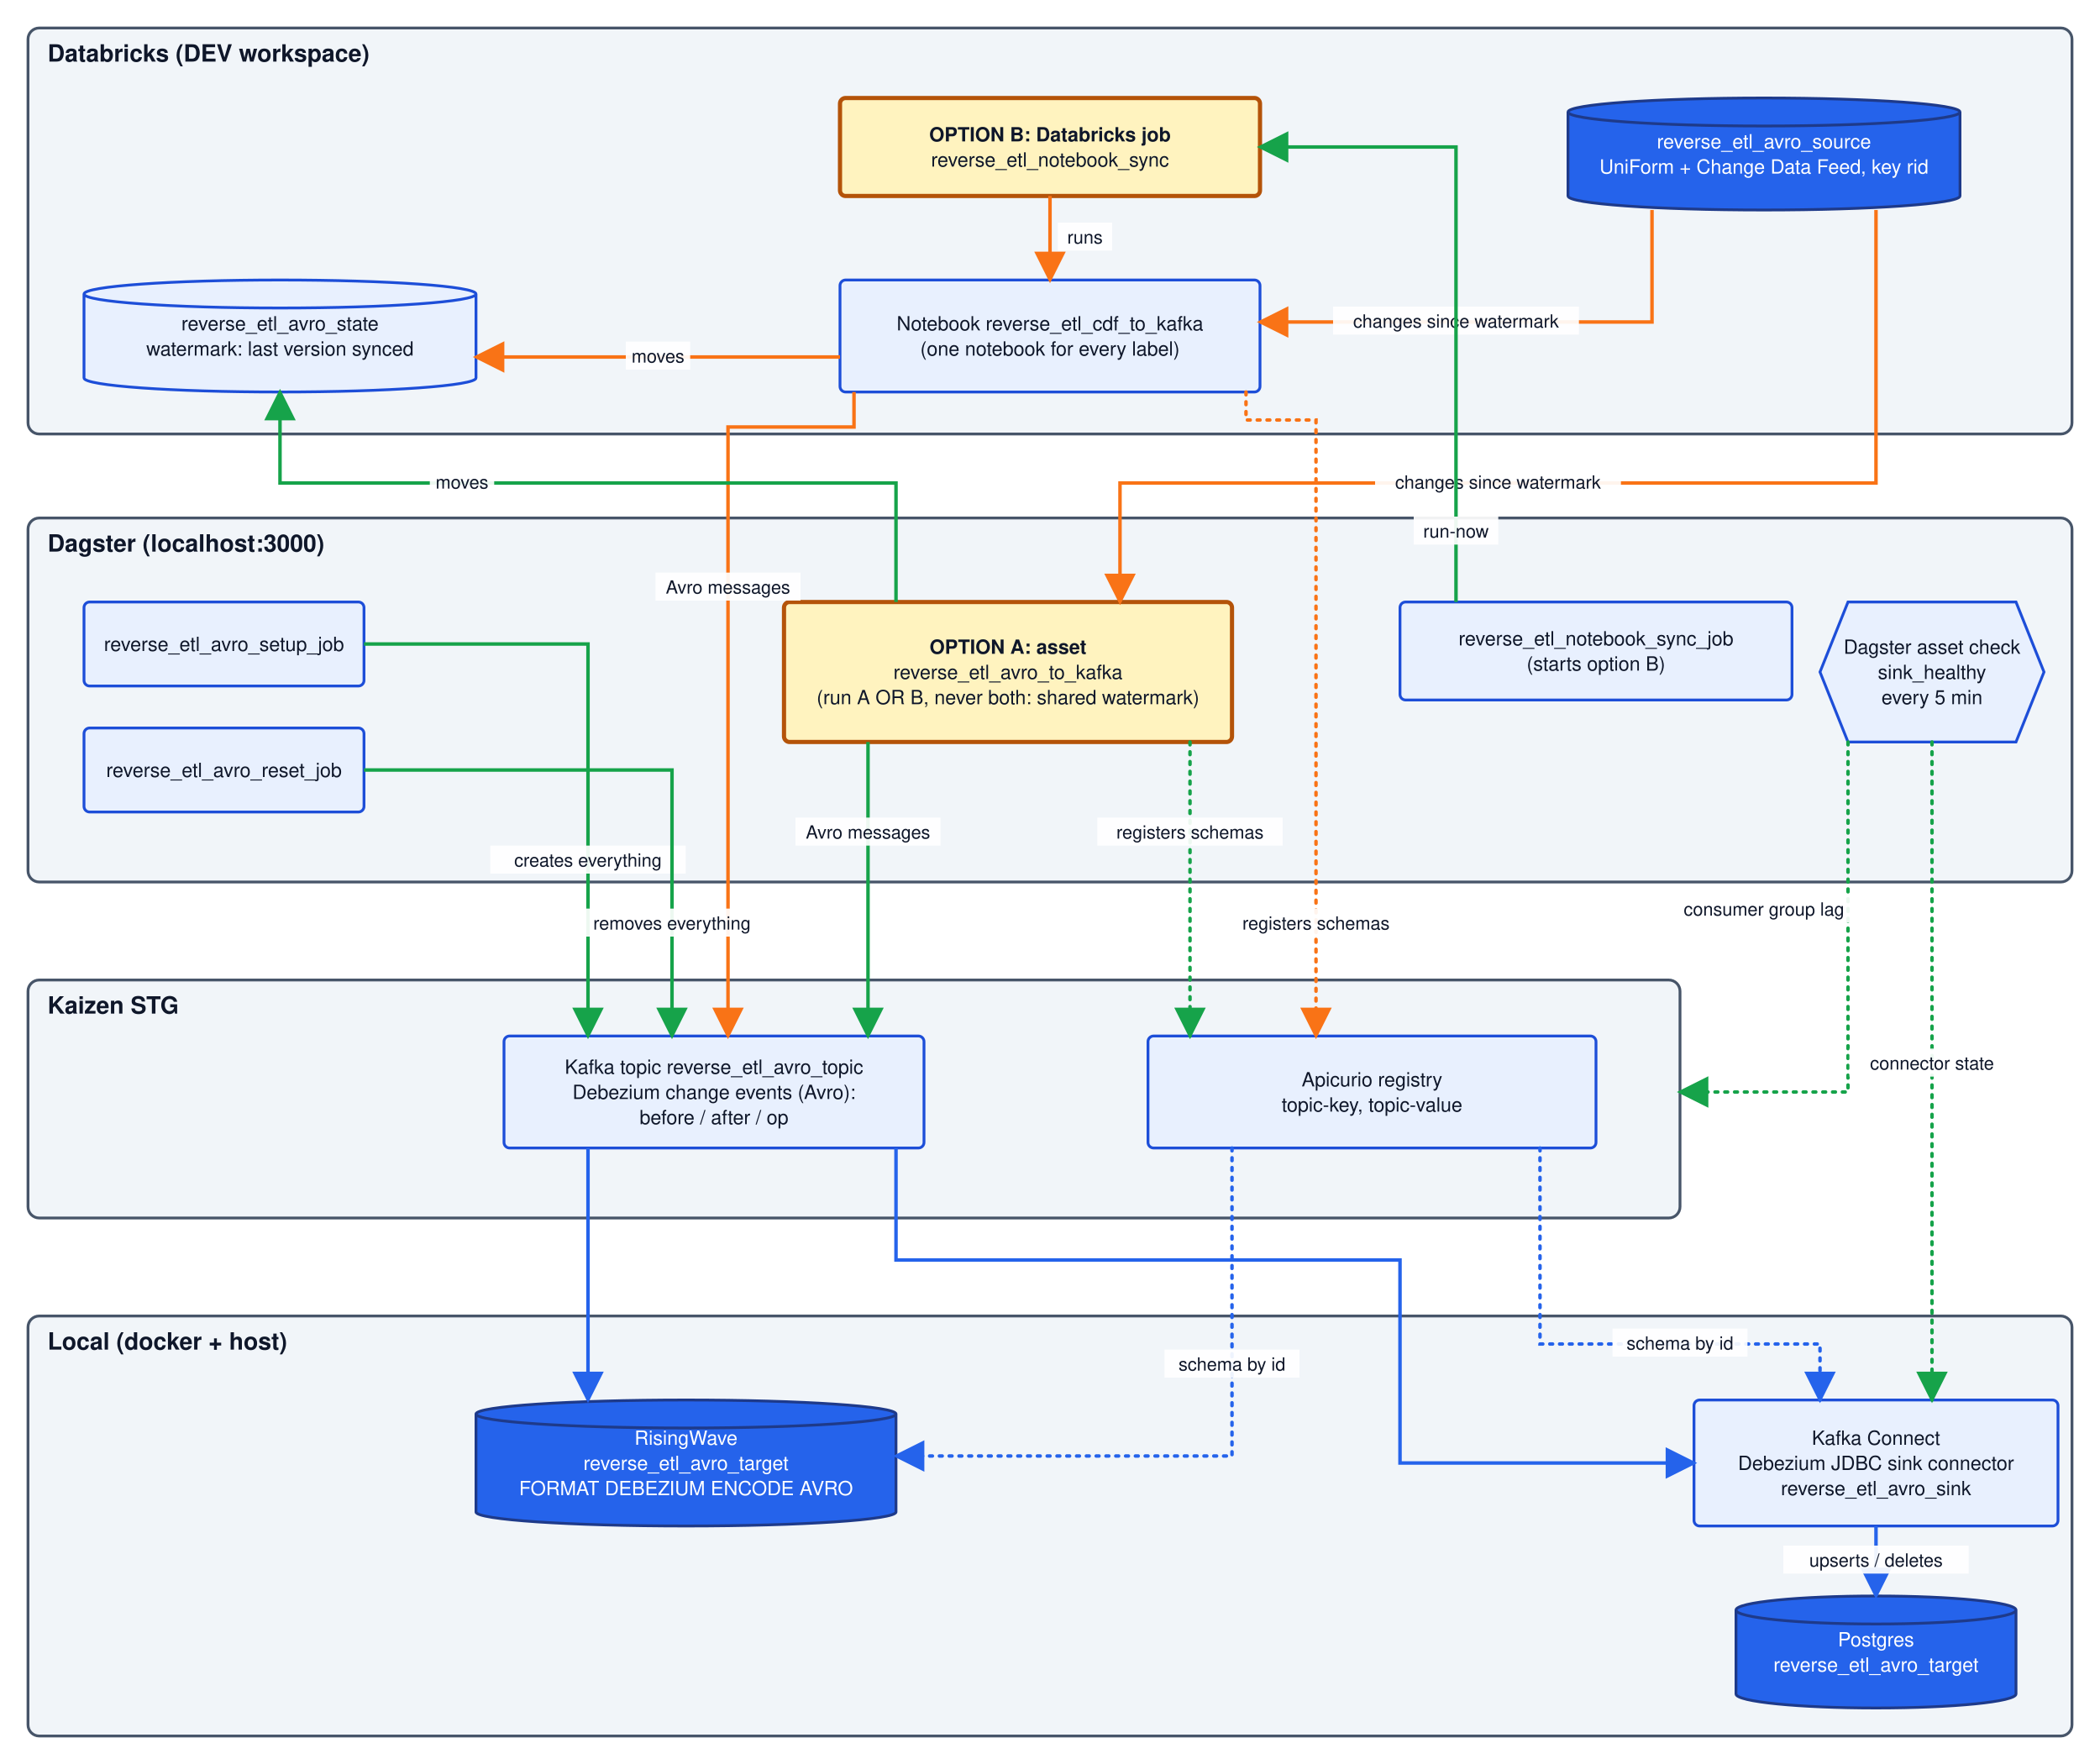
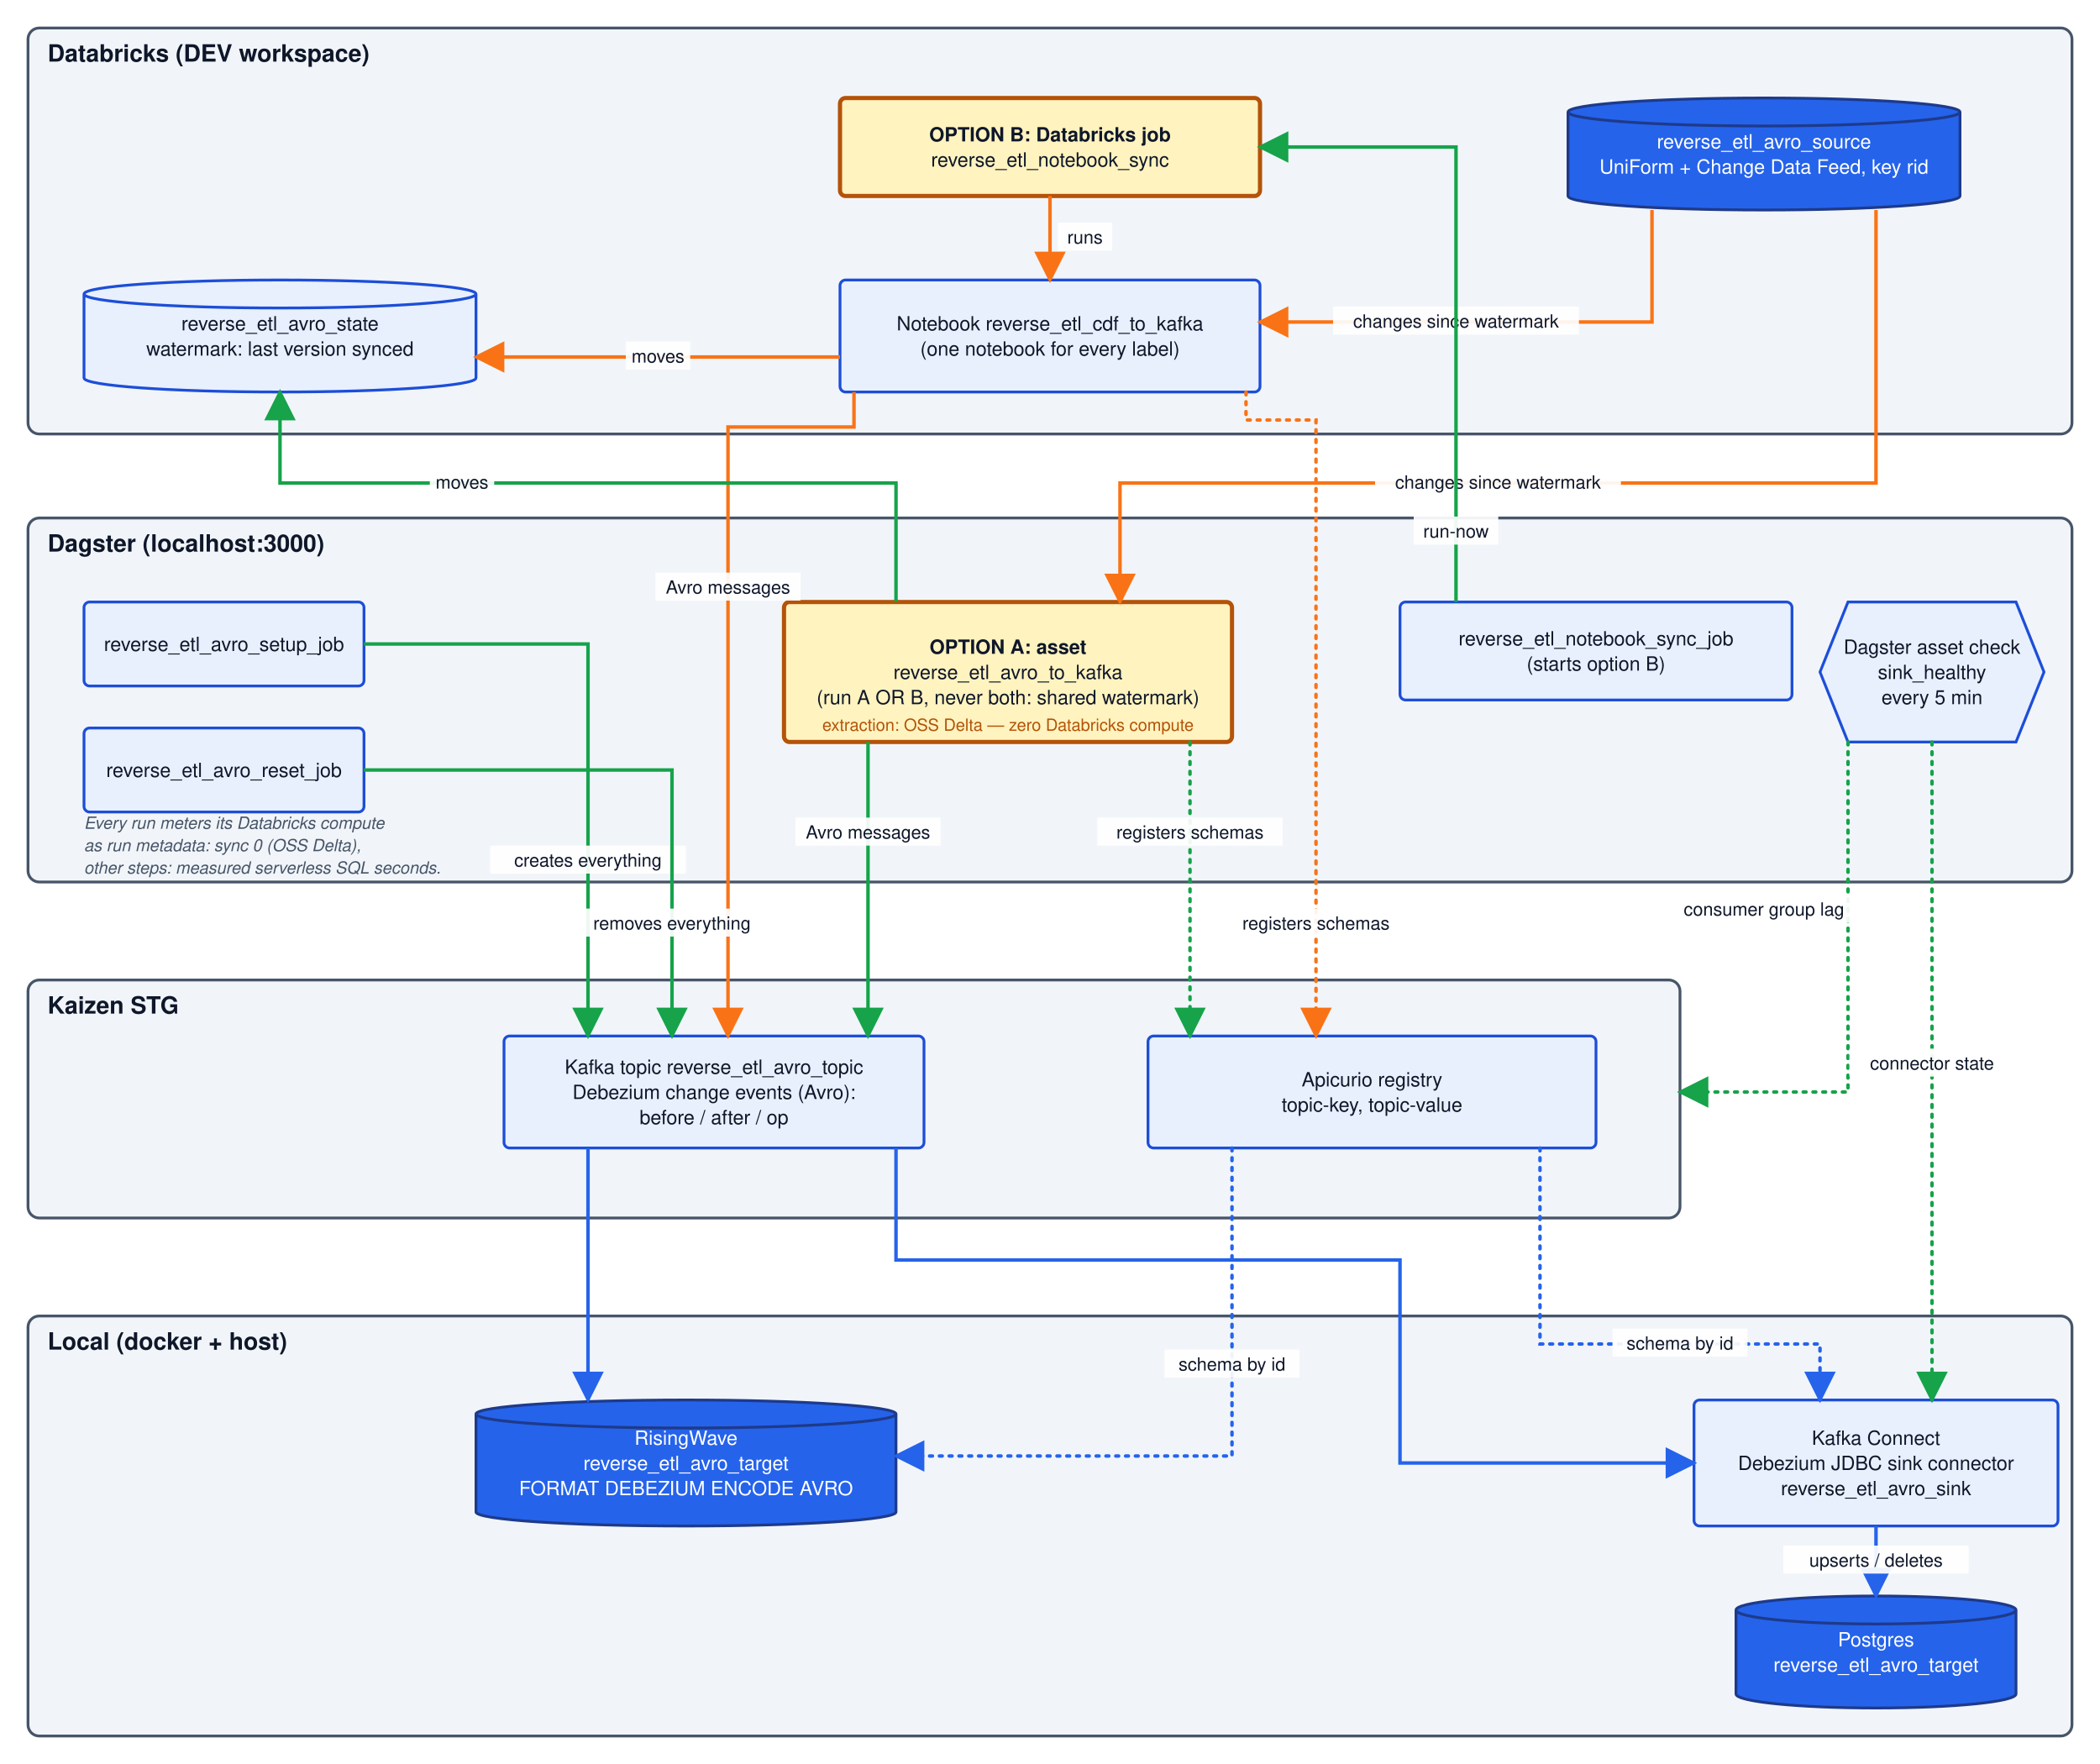
<svg xmlns="http://www.w3.org/2000/svg" width="1500" height="1260" viewBox="0 0 1500 1260" font-family="Helvetica, Arial, sans-serif">
  <rect width="1500" height="1260" fill="white" />
  <defs>
    <marker id="af97316" viewBox="0 0 10 10" refX="9" refY="5" markerWidth="9" markerHeight="9" orient="auto-start-reverse">
      <path d="M0,0 L10,5 L0,10 z" fill="#f97316" />
    </marker>
    <marker id="a16a34a" viewBox="0 0 10 10" refX="9" refY="5" markerWidth="9" markerHeight="9" orient="auto-start-reverse">
      <path d="M0,0 L10,5 L0,10 z" fill="#16a34a" />
    </marker>
    <marker id="a2563eb" viewBox="0 0 10 10" refX="9" refY="5" markerWidth="9" markerHeight="9" orient="auto-start-reverse">
      <path d="M0,0 L10,5 L0,10 z" fill="#2563eb" />
    </marker>
  </defs>
  <rect x="20" y="20" width="1460" height="290" rx="8" fill="#f1f5f9" stroke="#475569" stroke-width="2" />
  <text x="34" y="44" font-size="17" font-weight="700" fill="#0f172a">Databricks (DEV workspace)</text>
  <rect x="20" y="370" width="1460" height="260" rx="8" fill="#f1f5f9" stroke="#475569" stroke-width="2" />
  <text x="34" y="394" font-size="17" font-weight="700" fill="#0f172a">Dagster (localhost:3000)</text>
  <rect x="20" y="700" width="1180" height="170" rx="8" fill="#f1f5f9" stroke="#475569" stroke-width="2" />
  <text x="34" y="724" font-size="17" font-weight="700" fill="#0f172a">Kaizen STG</text>
  <rect x="20" y="940" width="1460" height="300" rx="8" fill="#f1f5f9" stroke="#475569" stroke-width="2" />
  <text x="34" y="964" font-size="17" font-weight="700" fill="#0f172a">Local (docker + host)</text>
  <path d="M1120,80 v60 a140.0,10 0 0 0 280,0 v-60 a140.0,10 0 0 0 -280,0 a140.0,10 0 0 0 280,0" fill="#2563eb" stroke="#1e3a8a" stroke-width="2" />
  <text x="1260.0" y="106.0" font-size="14" text-anchor="middle" fill="#ffffff" font-weight="400">reverse_etl_avro_source</text>
  <text x="1260.0" y="124.0" font-size="14" text-anchor="middle" fill="#ffffff" font-weight="400">UniForm + Change Data Feed, key rid</text>
  <path d="M60,210 v60 a140.0,10 0 0 0 280,0 v-60 a140.0,10 0 0 0 -280,0 a140.0,10 0 0 0 280,0" fill="#e8f0fe" stroke="#1d4ed8" stroke-width="2" />
  <text x="200.0" y="236.0" font-size="14" text-anchor="middle" fill="#0f172a" font-weight="400">reverse_etl_avro_state</text>
  <text x="200.0" y="254.0" font-size="14" text-anchor="middle" fill="#0f172a" font-weight="400">watermark: last version synced</text>
  <rect x="600" y="70" width="300" height="70" rx="4" fill="#fff3bf" stroke="#b45309" stroke-width="3" />
  <text x="750.0" y="101.0" font-size="14" text-anchor="middle" fill="#0f172a" font-weight="700">OPTION B: Databricks job</text>
  <text x="750.0" y="119.0" font-size="14" text-anchor="middle" fill="#0f172a" font-weight="400">reverse_etl_notebook_sync</text>
  <rect x="600" y="200" width="300" height="80" rx="4" fill="#e8f0fe" stroke="#1d4ed8" stroke-width="2" />
  <text x="750.0" y="236.0" font-size="14" text-anchor="middle" fill="#0f172a" font-weight="400">Notebook reverse_etl_cdf_to_kafka</text>
  <text x="750.0" y="254.0" font-size="14" text-anchor="middle" fill="#0f172a" font-weight="400">(one notebook for every label)</text>
  <rect x="60" y="430" width="200" height="60" rx="4" fill="#e8f0fe" stroke="#1d4ed8" stroke-width="2" />
  <text x="160.0" y="465.0" font-size="14" text-anchor="middle" fill="#0f172a" font-weight="400">reverse_etl_avro_setup_job</text>
  <rect x="60" y="520" width="200" height="60" rx="4" fill="#e8f0fe" stroke="#1d4ed8" stroke-width="2" />
  <text x="160.0" y="555.0" font-size="14" text-anchor="middle" fill="#0f172a" font-weight="400">reverse_etl_avro_reset_job</text>
  <rect x="560" y="430" width="320" height="100" rx="4" fill="#fff3bf" stroke="#b45309" stroke-width="3" />
  <text x="720.0" y="467.0" font-size="14" text-anchor="middle" fill="#0f172a" font-weight="700">OPTION A: asset</text>
  <text x="720.0" y="485.0" font-size="14" text-anchor="middle" fill="#0f172a" font-weight="400">reverse_etl_avro_to_kafka</text>
  <text x="720.0" y="503.0" font-size="14" text-anchor="middle" fill="#0f172a" font-weight="400">(run A OR B, never both: shared watermark)</text>
+   <text x="720.0" y="522.0" font-size="12" text-anchor="middle" fill="#b45309" font-weight="400">extraction: OSS Delta — zero Databricks compute</text>
  <rect x="1000" y="430" width="280" height="70" rx="4" fill="#e8f0fe" stroke="#1d4ed8" stroke-width="2" />
  <text x="1140.0" y="461.0" font-size="14" text-anchor="middle" fill="#0f172a" font-weight="400">reverse_etl_notebook_sync_job</text>
  <text x="1140.0" y="479.0" font-size="14" text-anchor="middle" fill="#0f172a" font-weight="400">(starts option B)</text>
  <polygon points="1320,430 1440,430 1460,480.0 1440,530 1320,530 1300,480.0" fill="#e8f0fe" stroke="#1d4ed8" stroke-width="2" />
  <text x="1380.0" y="467.0" font-size="14" text-anchor="middle" fill="#0f172a" font-weight="400">Dagster asset check</text>
  <text x="1380.0" y="485.0" font-size="14" text-anchor="middle" fill="#0f172a" font-weight="400">sink_healthy</text>
  <text x="1380.0" y="503.0" font-size="14" text-anchor="middle" fill="#0f172a" font-weight="400">every 5 min</text>
  <rect x="360" y="740" width="300" height="80" rx="4" fill="#e8f0fe" stroke="#1d4ed8" stroke-width="2" />
  <text x="510.0" y="767.0" font-size="14" text-anchor="middle" fill="#0f172a" font-weight="400">Kafka topic reverse_etl_avro_topic</text>
  <text x="510.0" y="785.0" font-size="14" text-anchor="middle" fill="#0f172a" font-weight="400">Debezium change events (Avro):</text>
  <text x="510.0" y="803.0" font-size="14" text-anchor="middle" fill="#0f172a" font-weight="400">before / after / op</text>
  <rect x="820" y="740" width="320" height="80" rx="4" fill="#e8f0fe" stroke="#1d4ed8" stroke-width="2" />
  <text x="980.0" y="776.0" font-size="14" text-anchor="middle" fill="#0f172a" font-weight="400">Apicurio registry</text>
  <text x="980.0" y="794.0" font-size="14" text-anchor="middle" fill="#0f172a" font-weight="400">topic-key, topic-value</text>
  <path d="M340,1010 v70 a150.0,10 0 0 0 300,0 v-70 a150.0,10 0 0 0 -300,0 a150.0,10 0 0 0 300,0" fill="#2563eb" stroke="#1e3a8a" stroke-width="2" />
  <text x="490.0" y="1032.0" font-size="14" text-anchor="middle" fill="#ffffff" font-weight="400">RisingWave</text>
  <text x="490.0" y="1050.0" font-size="14" text-anchor="middle" fill="#ffffff" font-weight="400">reverse_etl_avro_target</text>
  <text x="490.0" y="1068.0" font-size="14" text-anchor="middle" fill="#ffffff" font-weight="400">FORMAT DEBEZIUM ENCODE AVRO</text>
  <rect x="1210" y="1000" width="260" height="90" rx="4" fill="#e8f0fe" stroke="#1d4ed8" stroke-width="2" />
  <text x="1340.0" y="1032.0" font-size="14" text-anchor="middle" fill="#0f172a" font-weight="400">Kafka Connect</text>
  <text x="1340.0" y="1050.0" font-size="14" text-anchor="middle" fill="#0f172a" font-weight="400">Debezium JDBC sink connector</text>
  <text x="1340.0" y="1068.0" font-size="14" text-anchor="middle" fill="#0f172a" font-weight="400">reverse_etl_avro_sink</text>
  <path d="M1240,1150 v60 a100.0,10 0 0 0 200,0 v-60 a100.0,10 0 0 0 -200,0 a100.0,10 0 0 0 200,0" fill="#2563eb" stroke="#1e3a8a" stroke-width="2" />
  <text x="1340.0" y="1176.0" font-size="14" text-anchor="middle" fill="#ffffff" font-weight="400">Postgres</text>
  <text x="1340.0" y="1194.0" font-size="14" text-anchor="middle" fill="#ffffff" font-weight="400">reverse_etl_avro_target</text>
  <path d="M1180,150 L1180,230 L900,230" fill="none" stroke="#f97316" stroke-width="2.5" marker-end="url(#af97316)" />
  <rect x="952.2" y="219" width="175.6" height="20" fill="white" opacity="0.92" />
  <text x="1040" y="234" font-size="13" text-anchor="middle" fill="#0f172a">changes since watermark</text>
  <path d="M750,140 L750,200" fill="none" stroke="#f97316" stroke-width="2.5" marker-end="url(#af97316)" />
  <rect x="755.6" y="159" width="38.8" height="20" fill="white" opacity="0.92" />
  <text x="775" y="174" font-size="13" text-anchor="middle" fill="#0f172a">runs</text>
  <path d="M600,255 L340,255" fill="none" stroke="#f97316" stroke-width="2.5" marker-end="url(#af97316)" />
  <rect x="447.0" y="244" width="46.0" height="20" fill="white" opacity="0.92" />
  <text x="470" y="259" font-size="13" text-anchor="middle" fill="#0f172a">moves</text>
  <path d="M1340,150 L1340,345 L800,345 L800,430" fill="none" stroke="#f97316" stroke-width="2.5" marker-end="url(#af97316)" />
  <rect x="982.2" y="334" width="175.6" height="20" fill="white" opacity="0.92" />
  <text x="1070" y="349" font-size="13" text-anchor="middle" fill="#0f172a">changes since watermark</text>
  <path d="M610,280 L610,305 L520,305 L520,740" fill="none" stroke="#f97316" stroke-width="2.5" marker-end="url(#af97316)" />
  <rect x="468.2" y="409" width="103.6" height="20" fill="white" opacity="0.92" />
  <text x="520" y="424" font-size="13" text-anchor="middle" fill="#0f172a">Avro messages</text>
  <path d="M890,280 L890,300 L940,300 L940,740" fill="none" stroke="#f97316" stroke-width="2.5" stroke-dasharray="2 5" stroke-linecap="round" marker-end="url(#af97316)" />
  <rect x="873.8" y="649" width="132.4" height="20" fill="white" opacity="0.92" />
  <text x="940" y="664" font-size="13" text-anchor="middle" fill="#0f172a">registers schemas</text>
  <path d="M640,430 L640,345 L200,345 L200,280" fill="none" stroke="#16a34a" stroke-width="2.5" marker-end="url(#a16a34a)" />
  <rect x="307.0" y="334" width="46.0" height="20" fill="white" opacity="0.92" />
  <text x="330" y="349" font-size="13" text-anchor="middle" fill="#0f172a">moves</text>
  <path d="M1040,430 L1040,105 L900,105" fill="none" stroke="#16a34a" stroke-width="2.5" marker-end="url(#a16a34a)" />
  <rect x="1009.8" y="369" width="60.4" height="20" fill="white" opacity="0.92" />
  <text x="1040" y="384" font-size="13" text-anchor="middle" fill="#0f172a">run-now</text>
  <path d="M260,460 L420,460 L420,740" fill="none" stroke="#16a34a" stroke-width="2.5" marker-end="url(#a16a34a)" />
  <rect x="350.2" y="604" width="139.6" height="20" fill="white" opacity="0.92" />
  <text x="420" y="619" font-size="13" text-anchor="middle" fill="#0f172a">creates everything</text>
  <path d="M260,550 L480,550 L480,740" fill="none" stroke="#16a34a" stroke-width="2.5" marker-end="url(#a16a34a)" />
  <rect x="410.2" y="649" width="139.6" height="20" fill="white" opacity="0.92" />
  <text x="480" y="664" font-size="13" text-anchor="middle" fill="#0f172a">removes everything</text>
+   <text x="60" y="592" font-size="12" font-style="italic" fill="#475569">Every run meters its Databricks compute</text>
+   <text x="60" y="608" font-size="12" font-style="italic" fill="#475569">as run metadata: sync 0 (OSS Delta),</text>
+   <text x="60" y="624" font-size="12" font-style="italic" fill="#475569">other steps: measured serverless SQL seconds.</text>
  <path d="M620,530 L620,740" fill="none" stroke="#16a34a" stroke-width="2.5" marker-end="url(#a16a34a)" />
  <rect x="568.2" y="584" width="103.6" height="20" fill="white" opacity="0.92" />
  <text x="620" y="599" font-size="13" text-anchor="middle" fill="#0f172a">Avro messages</text>
  <path d="M850,530 L850,740" fill="none" stroke="#16a34a" stroke-width="2.5" stroke-dasharray="2 5" stroke-linecap="round" marker-end="url(#a16a34a)" />
  <rect x="783.8" y="584" width="132.4" height="20" fill="white" opacity="0.92" />
  <text x="850" y="599" font-size="13" text-anchor="middle" fill="#0f172a">registers schemas</text>
  <path d="M1320,530 L1320,780 L1200,780" fill="none" stroke="#16a34a" stroke-width="2.5" stroke-dasharray="2 5" stroke-linecap="round" marker-end="url(#a16a34a)" />
  <rect x="1190.2" y="639" width="139.6" height="20" fill="white" opacity="0.92" />
  <text x="1260" y="654" font-size="13" text-anchor="middle" fill="#0f172a">consumer group lag</text>
  <path d="M1380,530 L1380,1000" fill="none" stroke="#16a34a" stroke-width="2.5" stroke-dasharray="2 5" stroke-linecap="round" marker-end="url(#a16a34a)" />
  <rect x="1321.0" y="749" width="118.0" height="20" fill="white" opacity="0.92" />
  <text x="1380" y="764" font-size="13" text-anchor="middle" fill="#0f172a">connector state</text>
  <path d="M420,820 L420,1000" fill="none" stroke="#2563eb" stroke-width="2.5" marker-end="url(#a2563eb)" />
  <path d="M640,820 L640,900 L1000,900 L1000,1045 L1210,1045" fill="none" stroke="#2563eb" stroke-width="2.5" marker-end="url(#a2563eb)" />
  <path d="M880,820 L880,1040 L640,1040" fill="none" stroke="#2563eb" stroke-width="2.5" stroke-dasharray="2 5" stroke-linecap="round" marker-end="url(#a2563eb)" />
  <rect x="831.8" y="964" width="96.4" height="20" fill="white" opacity="0.92" />
  <text x="880" y="979" font-size="13" text-anchor="middle" fill="#0f172a">schema by id</text>
  <path d="M1100,820 L1100,960 L1300,960 L1300,1000" fill="none" stroke="#2563eb" stroke-width="2.5" stroke-dasharray="2 5" stroke-linecap="round" marker-end="url(#a2563eb)" />
  <rect x="1151.8" y="949" width="96.4" height="20" fill="white" opacity="0.92" />
  <text x="1200" y="964" font-size="13" text-anchor="middle" fill="#0f172a">schema by id</text>
  <path d="M1340,1090 L1340,1140" fill="none" stroke="#2563eb" stroke-width="2.5" marker-end="url(#a2563eb)" />
  <rect x="1273.8" y="1104" width="132.4" height="20" fill="white" opacity="0.92" />
  <text x="1340" y="1119" font-size="13" text-anchor="middle" fill="#0f172a">upserts / deletes</text>
</svg>
